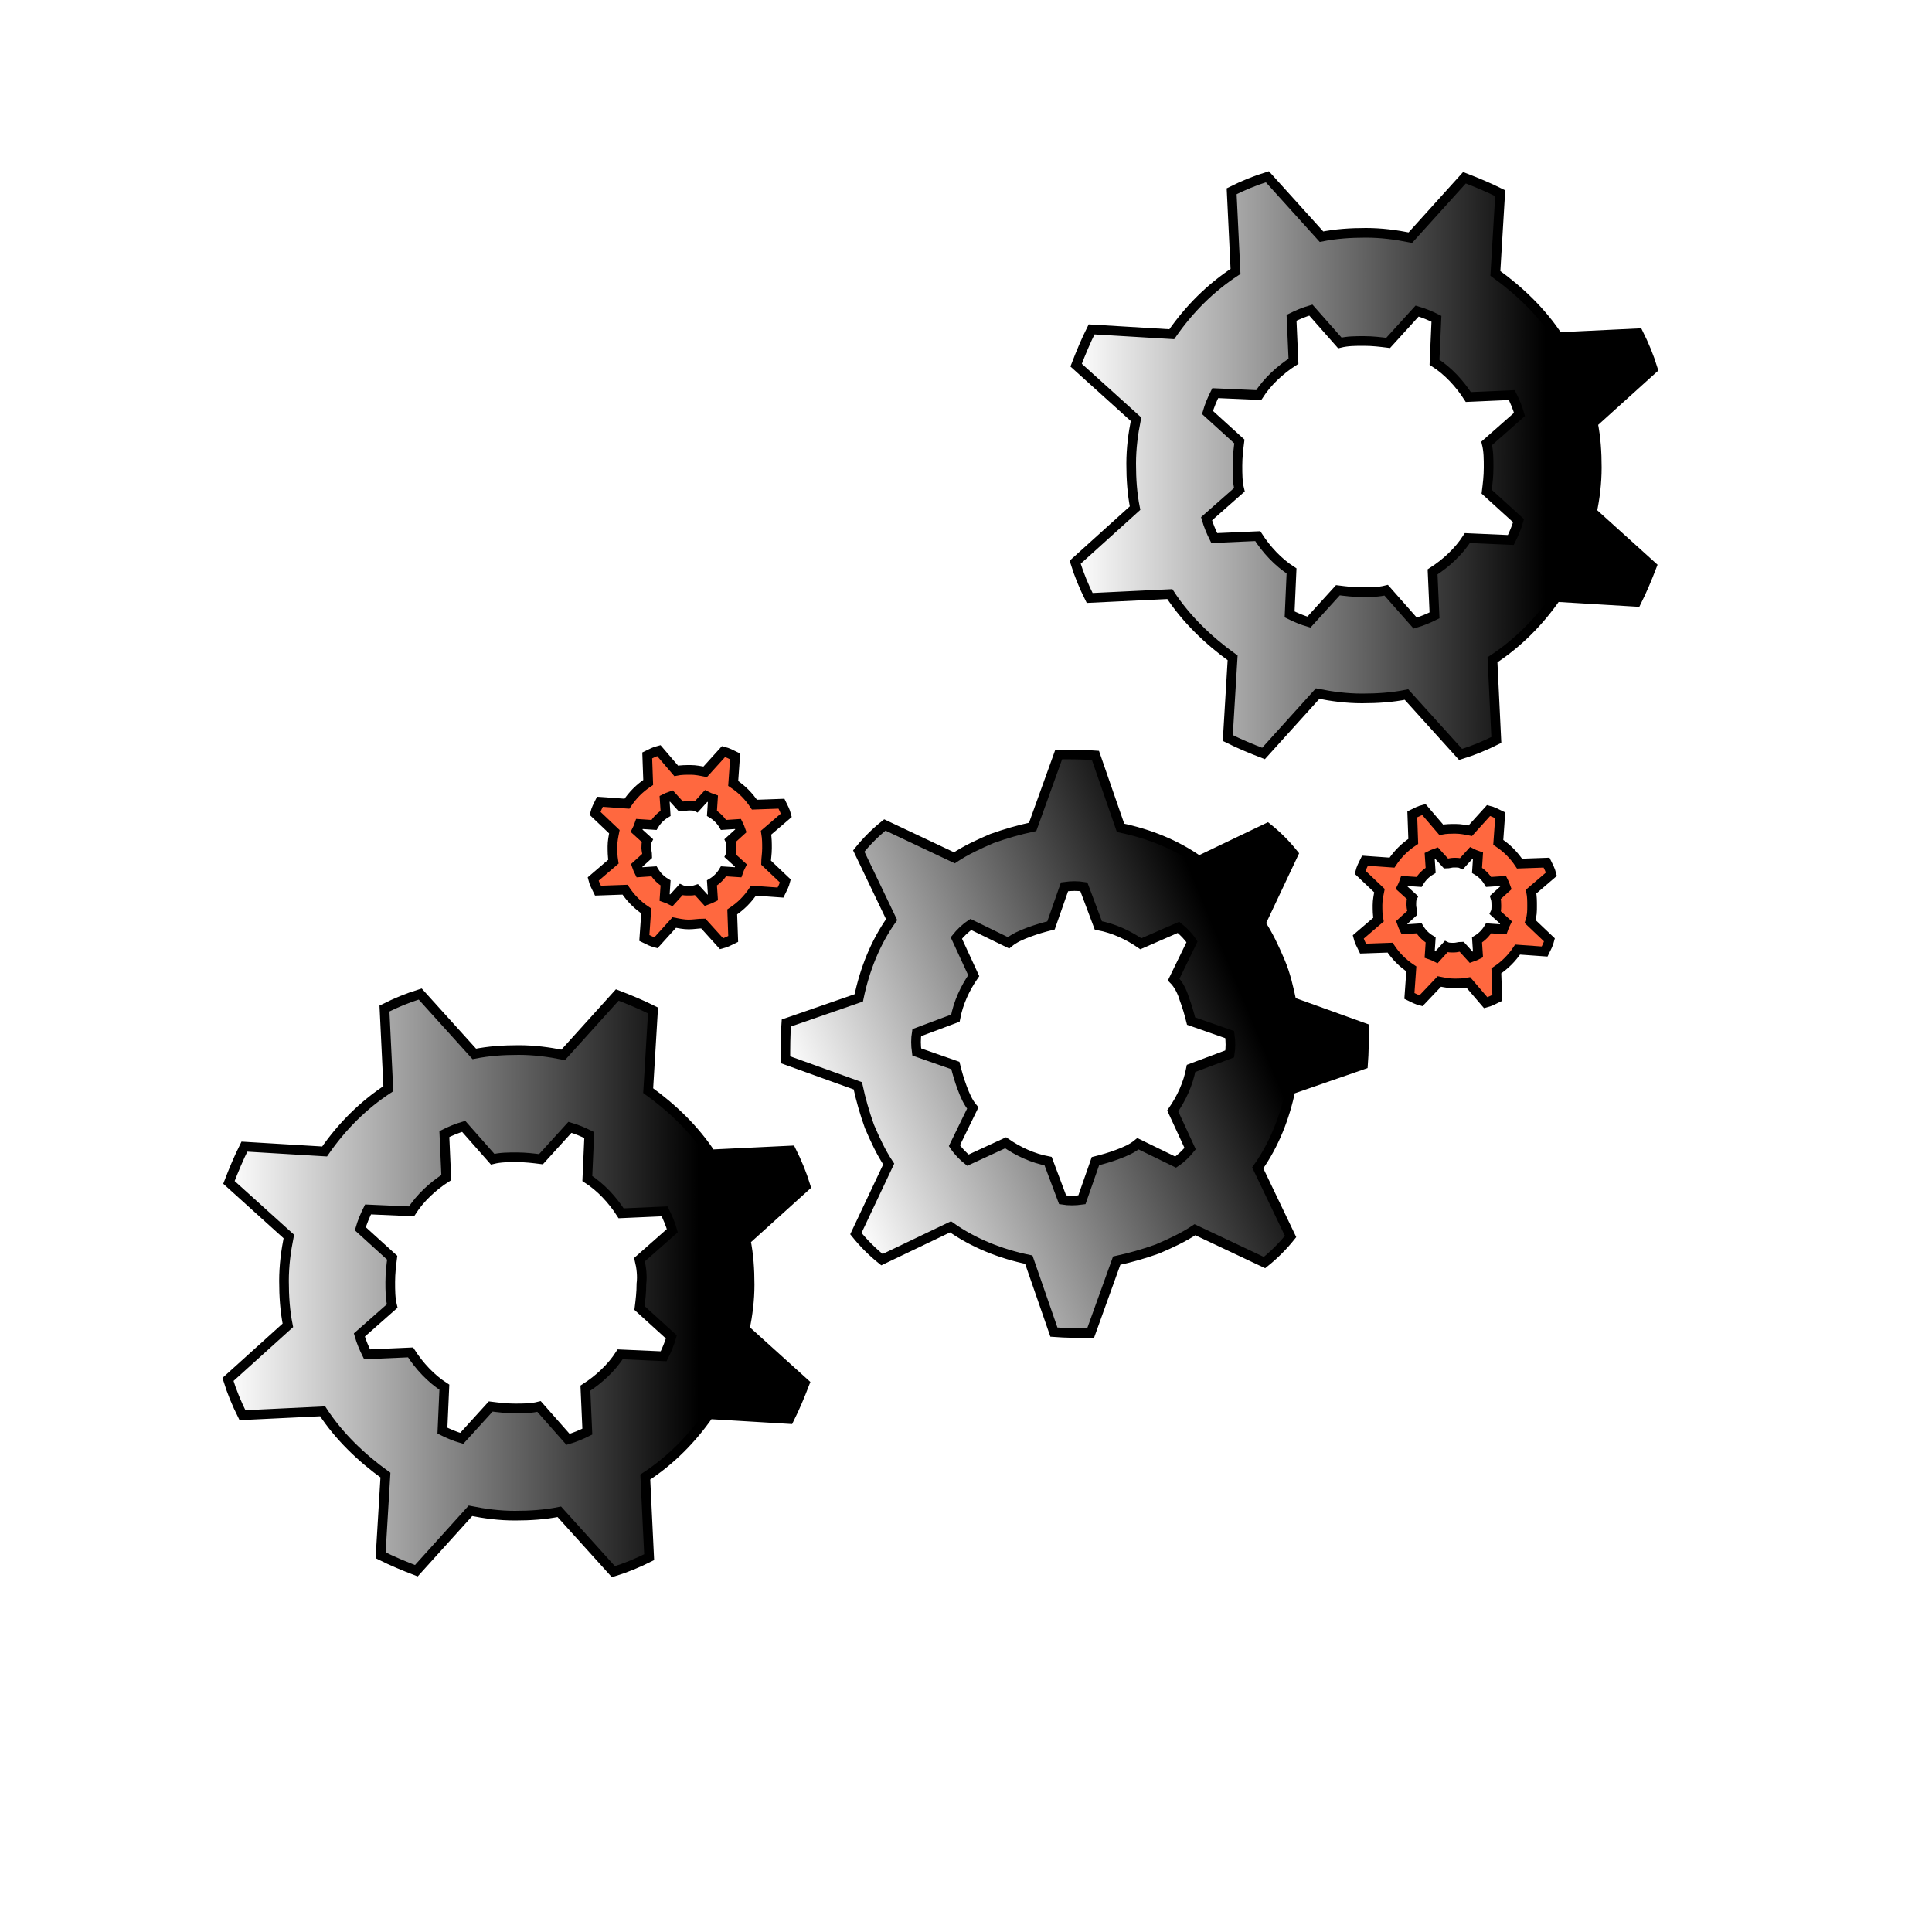
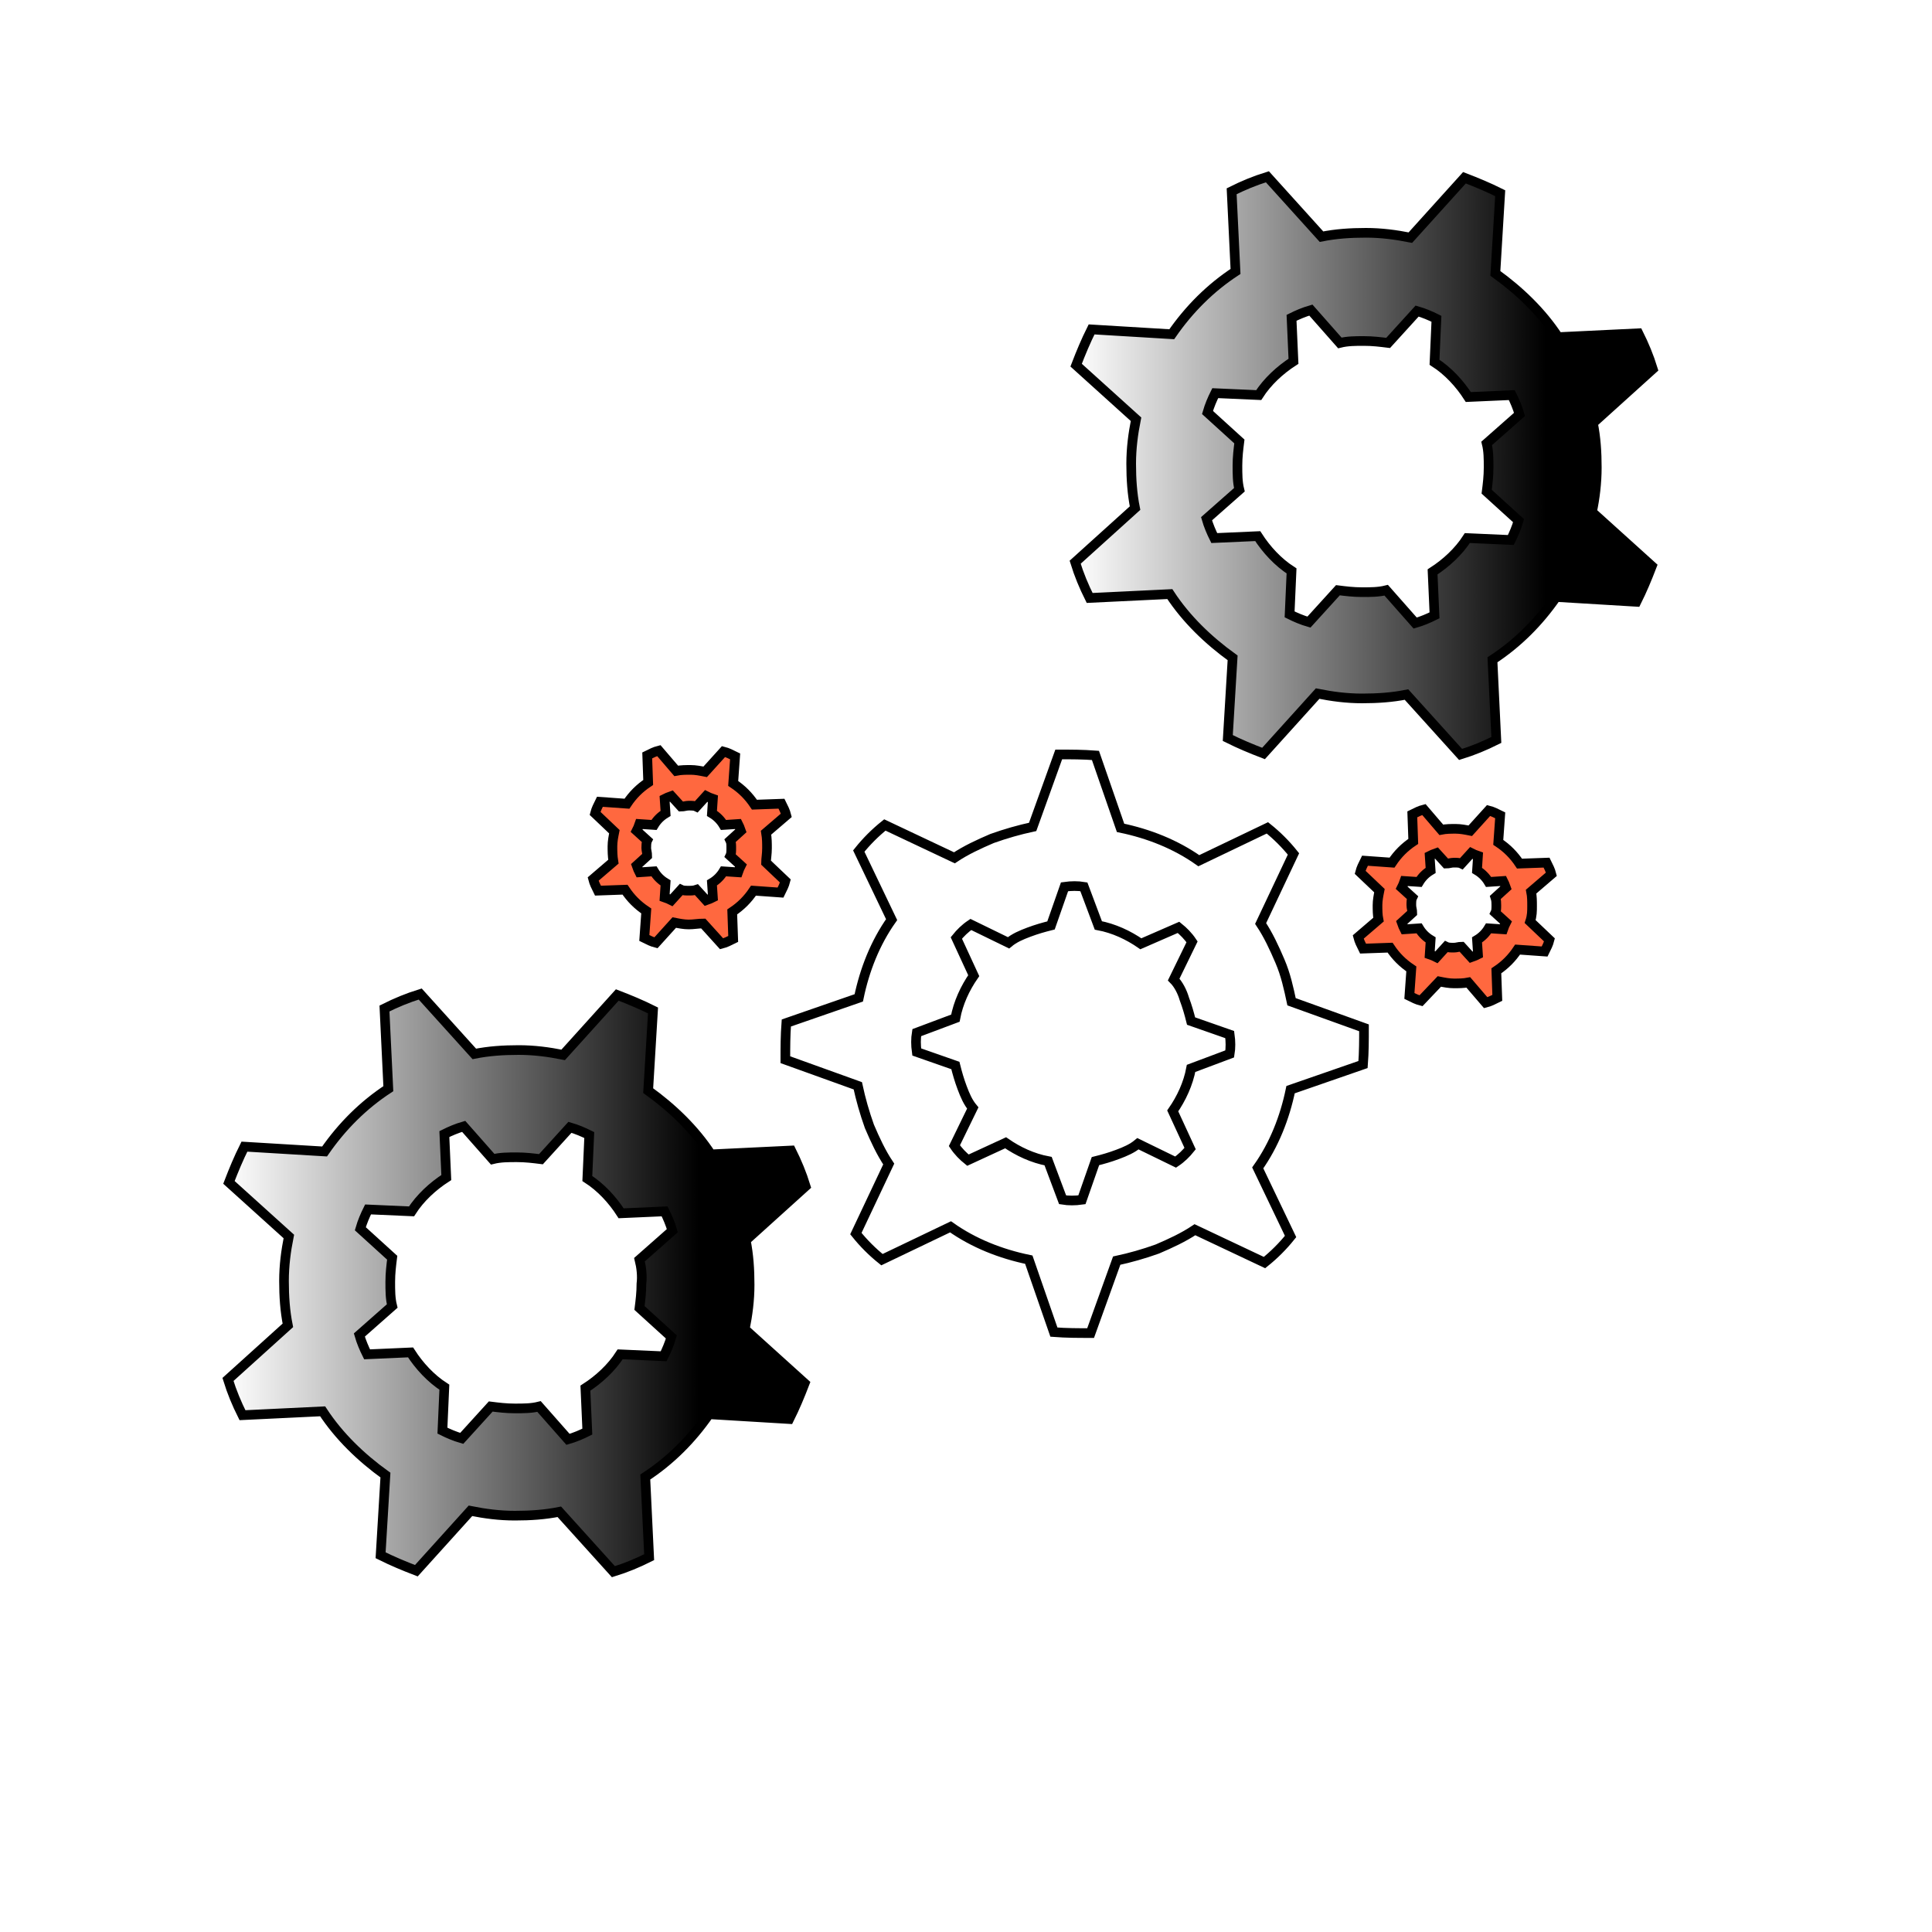
<svg xmlns="http://www.w3.org/2000/svg" version="1.1" id="Lager_1" x="0px" y="0px" viewBox="0 0 200 200" style="enable-background:new 0 0 200 200;" xml:space="preserve">
  <style type="text/css">
	.st0{fill:url(#big-wheel-one_00000088127940719098096070000005347437331559508924_);stroke:#000000;stroke-miterlimit:10;}
	.st1{fill:url(#big-wheel-three_00000070828409022343289710000002879509847443308182_);stroke:#000000;stroke-miterlimit:10;}
	.st2{fill:#FF683F;stroke:#000000;stroke-miterlimit:10;}
	.st3{fill:url(#big-wheel-one_00000000930732818562176730000017197212158695772835_);stroke:#000000;stroke-miterlimit:10;}
</style>
  <g>
    <g>
      <g>
        <linearGradient id="big-wheel-one_00000053539867648340125630000016019892097487459504_" gradientUnits="userSpaceOnUse" x1="23.4" y1="167.2" x2="83.4" y2="167.2" gradientTransform="matrix(1 0 0 -1 0 300)">
          <stop offset="0" style="stop-color:#FFFFFF" />
          <stop offset="0.816" style="stop-color:#000000" />
        </linearGradient>
        <path id="big-wheel-one" style="fill:url(#big-wheel-one_00000053539867648340125630000016019892097487459504_);stroke:#000000;stroke-miterlimit:10;" d="     M77.6,133c0-1.6-0.1-3.1-0.4-4.6l6.2-5.6c-0.4-1.3-0.9-2.5-1.5-3.7l-8.3,0.4c-1.7-2.6-4-4.8-6.5-6.6l0.5-8.3     c-1.2-0.6-2.4-1.1-3.7-1.6l-5.6,6.2c-1.5-0.3-3-0.5-4.6-0.5s-3.1,0.1-4.6,0.4l-5.6-6.2c-1.3,0.4-2.5,0.9-3.7,1.5l0.4,8.3     c-2.6,1.7-4.8,3.9-6.6,6.5l-8.3-0.5c-0.6,1.2-1.1,2.4-1.6,3.7l6.2,5.6c-0.3,1.5-0.5,3-0.5,4.6s0.1,3.1,0.4,4.6l-6.2,5.6     c0.4,1.3,0.9,2.5,1.5,3.7l8.3-0.4c1.7,2.6,4,4.8,6.5,6.6l-0.5,8.3c1.2,0.6,2.4,1.1,3.7,1.6l5.6-6.2c1.5,0.3,3,0.5,4.6,0.5     s3.1-0.1,4.6-0.4l5.6,6.2c1.3-0.4,2.5-0.9,3.7-1.5l-0.4-8.3c2.6-1.7,4.8-3.9,6.6-6.5l8.3,0.5c0.6-1.2,1.1-2.4,1.6-3.7l-6.2-5.6     C77.4,136.1,77.6,134.6,77.6,133z M66.4,132.9c0,0.9-0.1,1.7-0.2,2.5l3.3,3c-0.2,0.7-0.5,1.4-0.8,2l-4.5-0.2     c-0.9,1.4-2.2,2.6-3.6,3.5l0.2,4.5c-0.6,0.3-1.3,0.6-2,0.8l-3-3.4c-0.8,0.2-1.6,0.2-2.5,0.2s-1.7-0.1-2.5-0.2l-3,3.3     c-0.7-0.2-1.4-0.5-2-0.8l0.2-4.5c-1.4-0.9-2.6-2.2-3.5-3.6l-4.5,0.2c-0.3-0.6-0.6-1.3-0.8-2l3.4-3c-0.2-0.8-0.2-1.6-0.2-2.5     s0.1-1.7,0.2-2.5l-3.3-3c0.2-0.7,0.5-1.4,0.8-2l4.5,0.2c0.9-1.4,2.2-2.6,3.6-3.5l-0.2-4.5c0.6-0.3,1.3-0.6,2-0.8l3,3.4     c0.8-0.2,1.6-0.2,2.5-0.2s1.7,0.1,2.5,0.2l3-3.3c0.7,0.2,1.4,0.5,2,0.8l-0.2,4.5c1.4,0.9,2.6,2.2,3.5,3.6l4.5-0.2     c0.3,0.6,0.6,1.3,0.8,2l-3.4,3C66.4,131.2,66.5,132.1,66.4,132.9z" />
      </g>
    </g>
    <g>
      <g>
        <g>
          <linearGradient id="big-wheel-three_00000009586657670160778010000002435778517878455937_" gradientUnits="userSpaceOnUse" x1="111.08" y1="251.768" x2="171.08" y2="251.768" gradientTransform="matrix(1 0 0 -1 0 300)">
            <stop offset="0" style="stop-color:#FFFFFF" />
            <stop offset="0.816" style="stop-color:#000000" />
          </linearGradient>
          <path id="big-wheel-three" style="fill:url(#big-wheel-three_00000009586657670160778010000002435778517878455937_);stroke:#000000;stroke-miterlimit:10;" d="      M165.3,48.4c0-1.6-0.1-3.1-0.4-4.6l6.2-5.6c-0.4-1.3-0.9-2.5-1.5-3.7l-8.3,0.4c-1.7-2.6-4-4.8-6.5-6.6l0.5-8.3      c-1.2-0.6-2.4-1.1-3.7-1.6l-5.6,6.2c-1.5-0.3-3-0.5-4.6-0.5s-3.1,0.1-4.6,0.4l-5.6-6.2c-1.3,0.4-2.5,0.9-3.7,1.5l0.4,8.3      c-2.6,1.7-4.8,3.9-6.6,6.5l-8.3-0.5c-0.6,1.2-1.1,2.4-1.6,3.7l6.2,5.6c-0.3,1.5-0.5,3-0.5,4.6s0.1,3.1,0.4,4.6l-6.2,5.6      c0.4,1.3,0.9,2.5,1.5,3.7l8.3-0.4c1.7,2.6,4,4.8,6.5,6.6l-0.5,8.3c1.2,0.6,2.4,1.1,3.7,1.6l5.6-6.2c1.5,0.3,3,0.5,4.6,0.5      s3.1-0.1,4.6-0.4l5.6,6.2c1.3-0.4,2.5-0.9,3.7-1.5l-0.4-8.3c2.6-1.7,4.8-3.9,6.6-6.5l8.3,0.5c0.6-1.2,1.1-2.4,1.6-3.7l-6.2-5.6      C165.1,51.6,165.3,50,165.3,48.4z M154.1,48.4c0,0.9-0.1,1.7-0.2,2.5l3.3,3c-0.2,0.7-0.5,1.4-0.8,2l-4.5-0.2      c-0.9,1.4-2.2,2.6-3.6,3.5l0.2,4.5c-0.6,0.3-1.3,0.6-2,0.8l-3-3.4c-0.8,0.2-1.6,0.2-2.5,0.2s-1.7-0.1-2.5-0.2l-3,3.3      c-0.7-0.2-1.4-0.5-2-0.8l0.2-4.5c-1.4-0.9-2.6-2.2-3.5-3.6l-4.5,0.2c-0.3-0.6-0.6-1.3-0.8-2l3.4-3c-0.2-0.8-0.2-1.6-0.2-2.5      s0.1-1.7,0.2-2.5l-3.3-3c0.2-0.7,0.5-1.4,0.8-2l4.5,0.2c0.9-1.4,2.2-2.6,3.6-3.5l-0.2-4.5c0.6-0.3,1.3-0.6,2-0.8l3,3.4      c0.8-0.2,1.6-0.2,2.5-0.2s1.7,0.1,2.5,0.2l3-3.3c0.7,0.2,1.4,0.5,2,0.8l-0.2,4.5c1.4,0.9,2.6,2.2,3.5,3.6l4.5-0.2      c0.3,0.6,0.6,1.3,0.8,2l-3.4,3C154.1,46.7,154.1,47.5,154.1,48.4z" />
        </g>
      </g>
    </g>
    <g>
      <g>
        <g>
          <path id="small-wheel-one" class="st2" d="M79.4,87.8c0-0.5,0-1-0.1-1.6l2.1-1.8c-0.1-0.4-0.3-0.8-0.5-1.2l-2.8,0.1      c-0.6-0.9-1.3-1.6-2.2-2.2l0.2-2.8c-0.4-0.2-0.8-0.4-1.2-0.5L73,79.9c-0.5-0.1-1-0.2-1.5-0.2s-1,0-1.5,0.1l-1.8-2.1      c-0.4,0.1-0.8,0.3-1.2,0.5l0.1,2.8c-0.9,0.6-1.6,1.3-2.2,2.2L62.1,83c-0.2,0.4-0.4,0.8-0.5,1.2l2,1.9c-0.1,0.5-0.2,1-0.2,1.5      s0,1,0.1,1.6L61.4,91c0.1,0.4,0.3,0.8,0.5,1.2l2.8-0.1c0.6,0.9,1.3,1.6,2.2,2.2l-0.2,2.8c0.4,0.2,0.8,0.4,1.2,0.5l1.9-2.1      c0.5,0.1,1,0.2,1.5,0.2s1-0.1,1.5-0.1l1.9,2.1c0.4-0.1,0.8-0.3,1.2-0.5l-0.1-2.8c0.9-0.6,1.6-1.3,2.2-2.2l2.8,0.2      c0.2-0.4,0.4-0.8,0.5-1.2l-2-1.9C79.3,88.9,79.4,88.4,79.4,87.8z M75.7,87.8c0,0.3,0,0.6-0.1,0.8l1.1,1      c-0.1,0.2-0.2,0.4-0.3,0.7l-1.5-0.1c-0.3,0.5-0.7,0.9-1.2,1.2l0.1,1.5c-0.2,0.1-0.4,0.2-0.7,0.3l-1-1.1      c-0.3,0.1-0.5,0.1-0.8,0.1s-0.6,0-0.8-0.1l-1,1.1c-0.2-0.1-0.4-0.2-0.7-0.3l0.1-1.5c-0.5-0.3-0.9-0.7-1.2-1.2l-1.5,0.1      c-0.1-0.2-0.2-0.4-0.3-0.7l1.1-1c0-0.3-0.1-0.6-0.1-0.8s0-0.6,0.1-0.8l-1.1-1c0.1-0.2,0.2-0.4,0.3-0.7l1.5,0.1      c0.3-0.5,0.7-0.9,1.2-1.2l-0.1-1.5c0.2-0.1,0.4-0.2,0.7-0.3l1,1.1c0.3,0,0.5-0.1,0.8-0.1s0.6,0,0.8,0.1l1-1.1      c0.2,0.1,0.4,0.2,0.7,0.3l-0.1,1.5c0.5,0.3,0.9,0.7,1.2,1.2l1.5-0.1c0.1,0.2,0.2,0.4,0.3,0.7l-1.1,1      C75.7,87.2,75.7,87.5,75.7,87.8z" />
        </g>
      </g>
    </g>
    <g>
      <g>
        <g>
          <path id="small-wheel-two" class="st2" d="M158.6,93.8c0-0.5,0-1-0.1-1.5l2.1-1.8c-0.1-0.4-0.3-0.8-0.5-1.2l-2.8,0.1      c-0.6-0.9-1.3-1.6-2.2-2.2l0.2-2.8c-0.4-0.2-0.8-0.4-1.2-0.5l-1.9,2.1c-0.5-0.1-1-0.2-1.5-0.2s-1,0-1.5,0.1l-1.8-2.1      c-0.4,0.1-0.8,0.3-1.2,0.5l0.1,2.8c-0.9,0.6-1.6,1.3-2.2,2.2l-2.8-0.2c-0.2,0.4-0.4,0.8-0.5,1.2l2,1.9c-0.1,0.5-0.2,1-0.2,1.5      s0,1,0.1,1.5l-2.1,1.8c0.1,0.4,0.3,0.8,0.5,1.2l2.8-0.1c0.6,0.9,1.3,1.6,2.2,2.2l-0.2,2.8c0.4,0.2,0.8,0.4,1.2,0.5l1.9-2      c0.5,0.1,1,0.2,1.5,0.2s1,0,1.5-0.1l1.8,2.1c0.4-0.1,0.8-0.3,1.2-0.5l-0.1-2.8c0.9-0.6,1.6-1.3,2.2-2.2l2.8,0.2      c0.2-0.4,0.4-0.8,0.5-1.2l-2-1.9C158.6,94.8,158.6,94.3,158.6,93.8z M154.9,93.7c0,0.3,0,0.6-0.1,0.8l1.1,1      c-0.1,0.2-0.2,0.4-0.3,0.7l-1.5-0.1c-0.3,0.5-0.7,0.9-1.2,1.2l0.1,1.5c-0.2,0.1-0.4,0.2-0.7,0.3l-1-1.1c-0.3,0-0.5,0.1-0.8,0.1      s-0.6,0-0.8-0.1l-1,1.1c-0.2-0.1-0.4-0.2-0.7-0.3l0.1-1.5c-0.5-0.3-0.9-0.7-1.2-1.2l-1.5,0.1c-0.1-0.2-0.2-0.4-0.3-0.7l1.1-1      c0-0.3-0.1-0.5-0.1-0.8s0-0.6,0.1-0.8l-1.1-1c0.1-0.2,0.2-0.4,0.3-0.7l1.5,0.1c0.3-0.5,0.7-0.9,1.2-1.2l-0.1-1.5      c0.2-0.1,0.4-0.2,0.7-0.3l1,1.1c0.3,0,0.5-0.1,0.8-0.1s0.6,0,0.8,0.1l1-1.1c0.2,0.1,0.4,0.2,0.7,0.3l-0.1,1.5      c0.5,0.3,0.9,0.7,1.2,1.2l1.5-0.1c0.1,0.2,0.2,0.4,0.3,0.7l-1.1,1C154.9,93.2,154.9,93.5,154.9,93.7z" />
        </g>
      </g>
    </g>
    <g>
      <g>
-         <linearGradient id="big-wheel-one_00000141430608088336865990000010297325361443178404_" gradientUnits="userSpaceOnUse" x1="82.483" y1="193.849" x2="139.377" y2="193.849" gradientTransform="matrix(0.9239 -0.3827 -0.3827 -0.9239 82.9092 329.6127)">
+         <linearGradient id="big-wheel-two" gradientUnits="userSpaceOnUse" x1="82.483" y1="193.849" x2="139.377" y2="193.849" gradientTransform="matrix(0.9239 -0.3827 -0.3827 -0.9239 82.9092 329.6127)">
          <stop offset="0" style="stop-color:#FFFFFF" />
          <stop offset="0.816" style="stop-color:#000000" />
        </linearGradient>
-         <path id="big-wheel-one_00000125603176322069761770000007428513749202433691_" style="fill:url(#big-wheel-one_00000141430608088336865990000010297325361443178404_);stroke:#000000;stroke-miterlimit:10;" d="     M132.5,99.5c-0.6-1.4-1.2-2.7-2-3.9l3.4-7.2c-0.8-1-1.7-1.9-2.7-2.7l-7.1,3.4c-2.4-1.7-5.2-2.8-8.1-3.4l-2.6-7.5     c-1.3-0.1-2.5-0.1-3.8-0.1l-2.7,7.5c-1.4,0.3-2.8,0.7-4.2,1.2c-1.4,0.6-2.7,1.2-3.9,2l-7.2-3.4c-1,0.8-1.9,1.7-2.7,2.7l3.4,7.1     c-1.7,2.4-2.8,5.2-3.4,8.1l-7.5,2.6c-0.1,1.3-0.1,2.5-0.1,3.8l7.5,2.7c0.3,1.4,0.7,2.8,1.2,4.2c0.6,1.4,1.2,2.7,2,3.9l-3.4,7.2     c0.8,1,1.7,1.9,2.7,2.7l7.1-3.4c2.4,1.7,5.2,2.8,8.1,3.4l2.6,7.5c1.3,0.1,2.5,0.1,3.8,0.1l2.7-7.5c1.4-0.3,2.8-0.7,4.2-1.2     c1.4-0.6,2.7-1.2,3.9-2l7.2,3.4c1-0.8,1.9-1.7,2.7-2.7l-3.4-7.1c1.7-2.4,2.8-5.2,3.4-8.1l7.5-2.6c0.1-1.3,0.1-2.5,0.1-3.8     l-7.5-2.7C133.4,102.3,133.1,100.9,132.5,99.5z M122.6,103.4c0.3,0.8,0.5,1.5,0.7,2.3l4,1.4c0.1,0.7,0.1,1.4,0,2l-4,1.5     c-0.3,1.6-1,3.1-1.9,4.4l1.8,3.9c-0.4,0.5-0.9,1-1.5,1.4l-3.9-1.9c-0.6,0.5-1.3,0.8-2.1,1.1s-1.5,0.5-2.3,0.7l-1.4,4     c-0.7,0.1-1.4,0.1-2,0l-1.5-4c-1.6-0.3-3.1-1-4.4-1.9l-3.9,1.8c-0.5-0.4-1-0.9-1.4-1.5l1.9-3.9c-0.5-0.6-0.8-1.3-1.1-2.1     c-0.3-0.8-0.5-1.5-0.7-2.3l-4-1.4c-0.1-0.7-0.1-1.4,0-2l4-1.5c0.3-1.6,1-3.1,1.9-4.4l-1.8-3.9c0.4-0.5,0.9-1,1.5-1.4l3.9,1.9     c0.6-0.5,1.3-0.8,2.1-1.1c0.8-0.3,1.5-0.5,2.3-0.7l1.4-4c0.7-0.1,1.4-0.1,2,0l1.5,4c1.6,0.3,3.1,1,4.4,1.9L122,96     c0.5,0.4,1,0.9,1.4,1.5l-1.9,3.9C122,101.9,122.4,102.7,122.6,103.4z" />
+         <path id="big-wheel-two" style="fill:url(#big-wheel-one_00000141430608088336865990000010297325361443178404_);stroke:#000000;stroke-miterlimit:10;" d="     M132.5,99.5c-0.6-1.4-1.2-2.7-2-3.9l3.4-7.2c-0.8-1-1.7-1.9-2.7-2.7l-7.1,3.4c-2.4-1.7-5.2-2.8-8.1-3.4l-2.6-7.5     c-1.3-0.1-2.5-0.1-3.8-0.1l-2.7,7.5c-1.4,0.3-2.8,0.7-4.2,1.2c-1.4,0.6-2.7,1.2-3.9,2l-7.2-3.4c-1,0.8-1.9,1.7-2.7,2.7l3.4,7.1     c-1.7,2.4-2.8,5.2-3.4,8.1l-7.5,2.6c-0.1,1.3-0.1,2.5-0.1,3.8l7.5,2.7c0.3,1.4,0.7,2.8,1.2,4.2c0.6,1.4,1.2,2.7,2,3.9l-3.4,7.2     c0.8,1,1.7,1.9,2.7,2.7l7.1-3.4c2.4,1.7,5.2,2.8,8.1,3.4l2.6,7.5c1.3,0.1,2.5,0.1,3.8,0.1l2.7-7.5c1.4-0.3,2.8-0.7,4.2-1.2     c1.4-0.6,2.7-1.2,3.9-2l7.2,3.4c1-0.8,1.9-1.7,2.7-2.7l-3.4-7.1c1.7-2.4,2.8-5.2,3.4-8.1l7.5-2.6c0.1-1.3,0.1-2.5,0.1-3.8     l-7.5-2.7C133.4,102.3,133.1,100.9,132.5,99.5z M122.6,103.4c0.3,0.8,0.5,1.5,0.7,2.3l4,1.4c0.1,0.7,0.1,1.4,0,2l-4,1.5     c-0.3,1.6-1,3.1-1.9,4.4l1.8,3.9c-0.4,0.5-0.9,1-1.5,1.4l-3.9-1.9c-0.6,0.5-1.3,0.8-2.1,1.1s-1.5,0.5-2.3,0.7l-1.4,4     c-0.7,0.1-1.4,0.1-2,0l-1.5-4c-1.6-0.3-3.1-1-4.4-1.9l-3.9,1.8c-0.5-0.4-1-0.9-1.4-1.5l1.9-3.9c-0.5-0.6-0.8-1.3-1.1-2.1     c-0.3-0.8-0.5-1.5-0.7-2.3l-4-1.4c-0.1-0.7-0.1-1.4,0-2l4-1.5c0.3-1.6,1-3.1,1.9-4.4l-1.8-3.9c0.4-0.5,0.9-1,1.5-1.4l3.9,1.9     c0.6-0.5,1.3-0.8,2.1-1.1c0.8-0.3,1.5-0.5,2.3-0.7l1.4-4c0.7-0.1,1.4-0.1,2,0l1.5,4c1.6,0.3,3.1,1,4.4,1.9L122,96     c0.5,0.4,1,0.9,1.4,1.5l-1.9,3.9C122,101.9,122.4,102.7,122.6,103.4z" />
      </g>
    </g>
  </g>
</svg>
